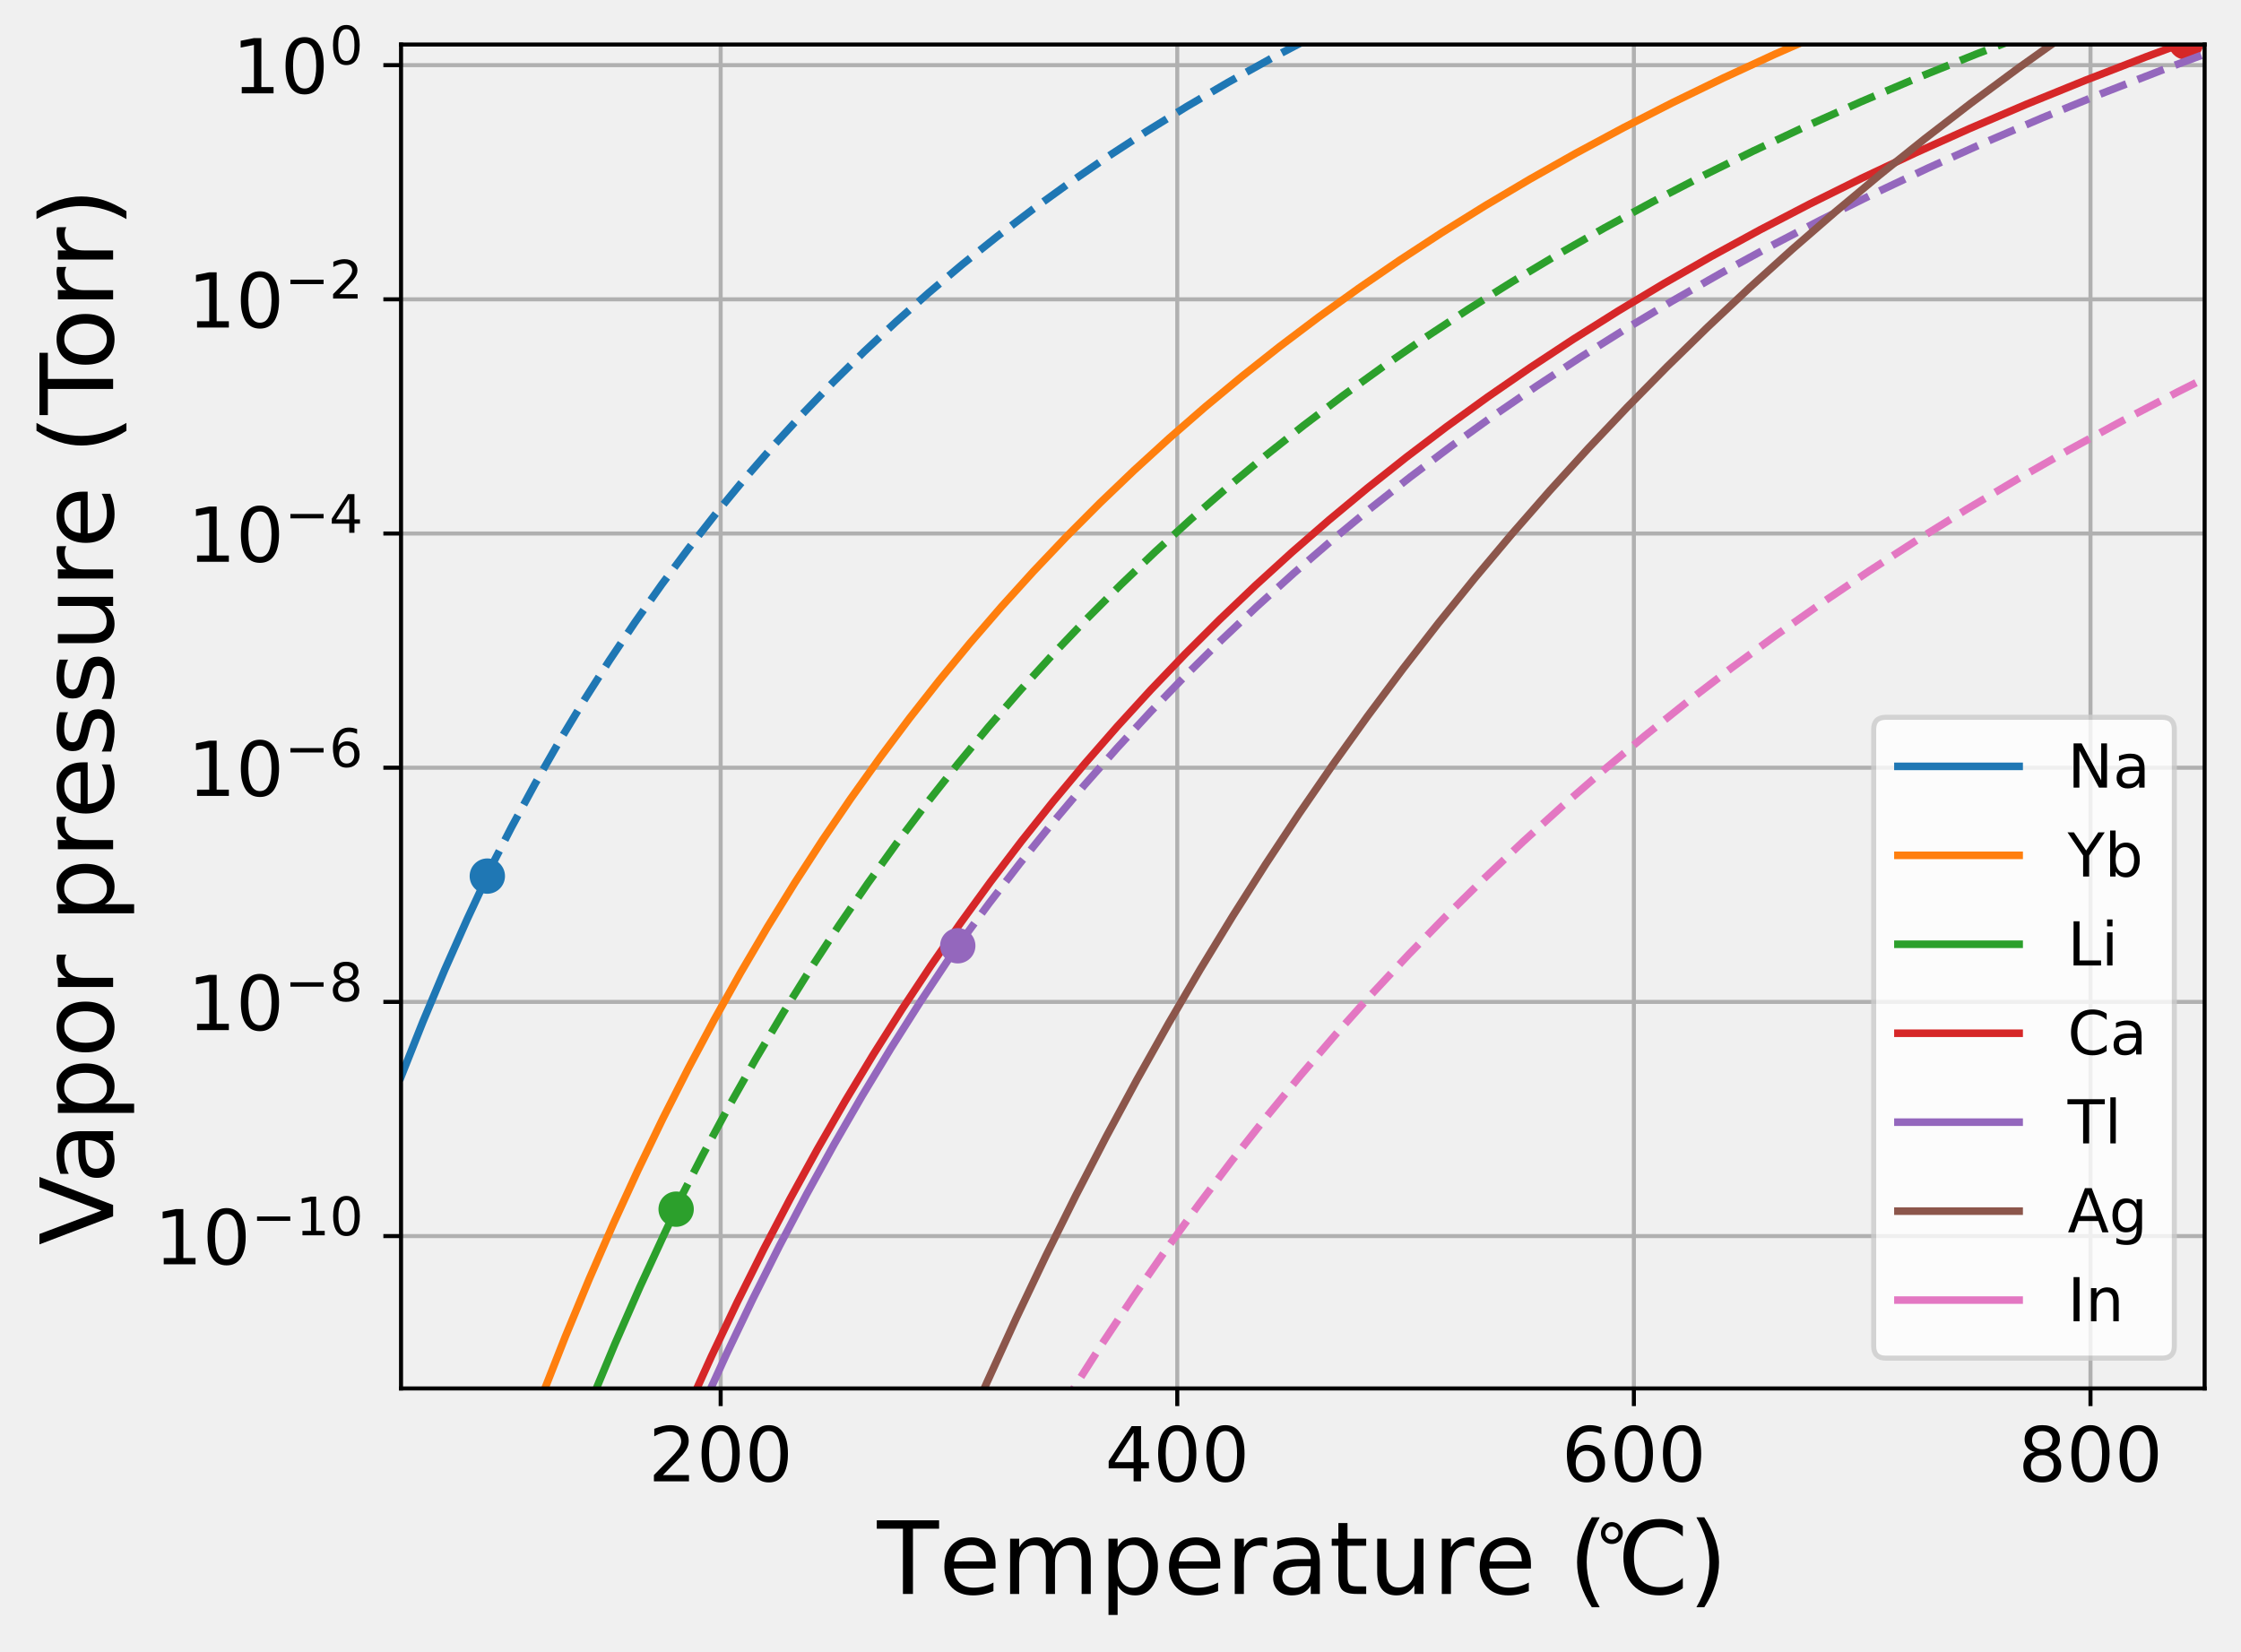
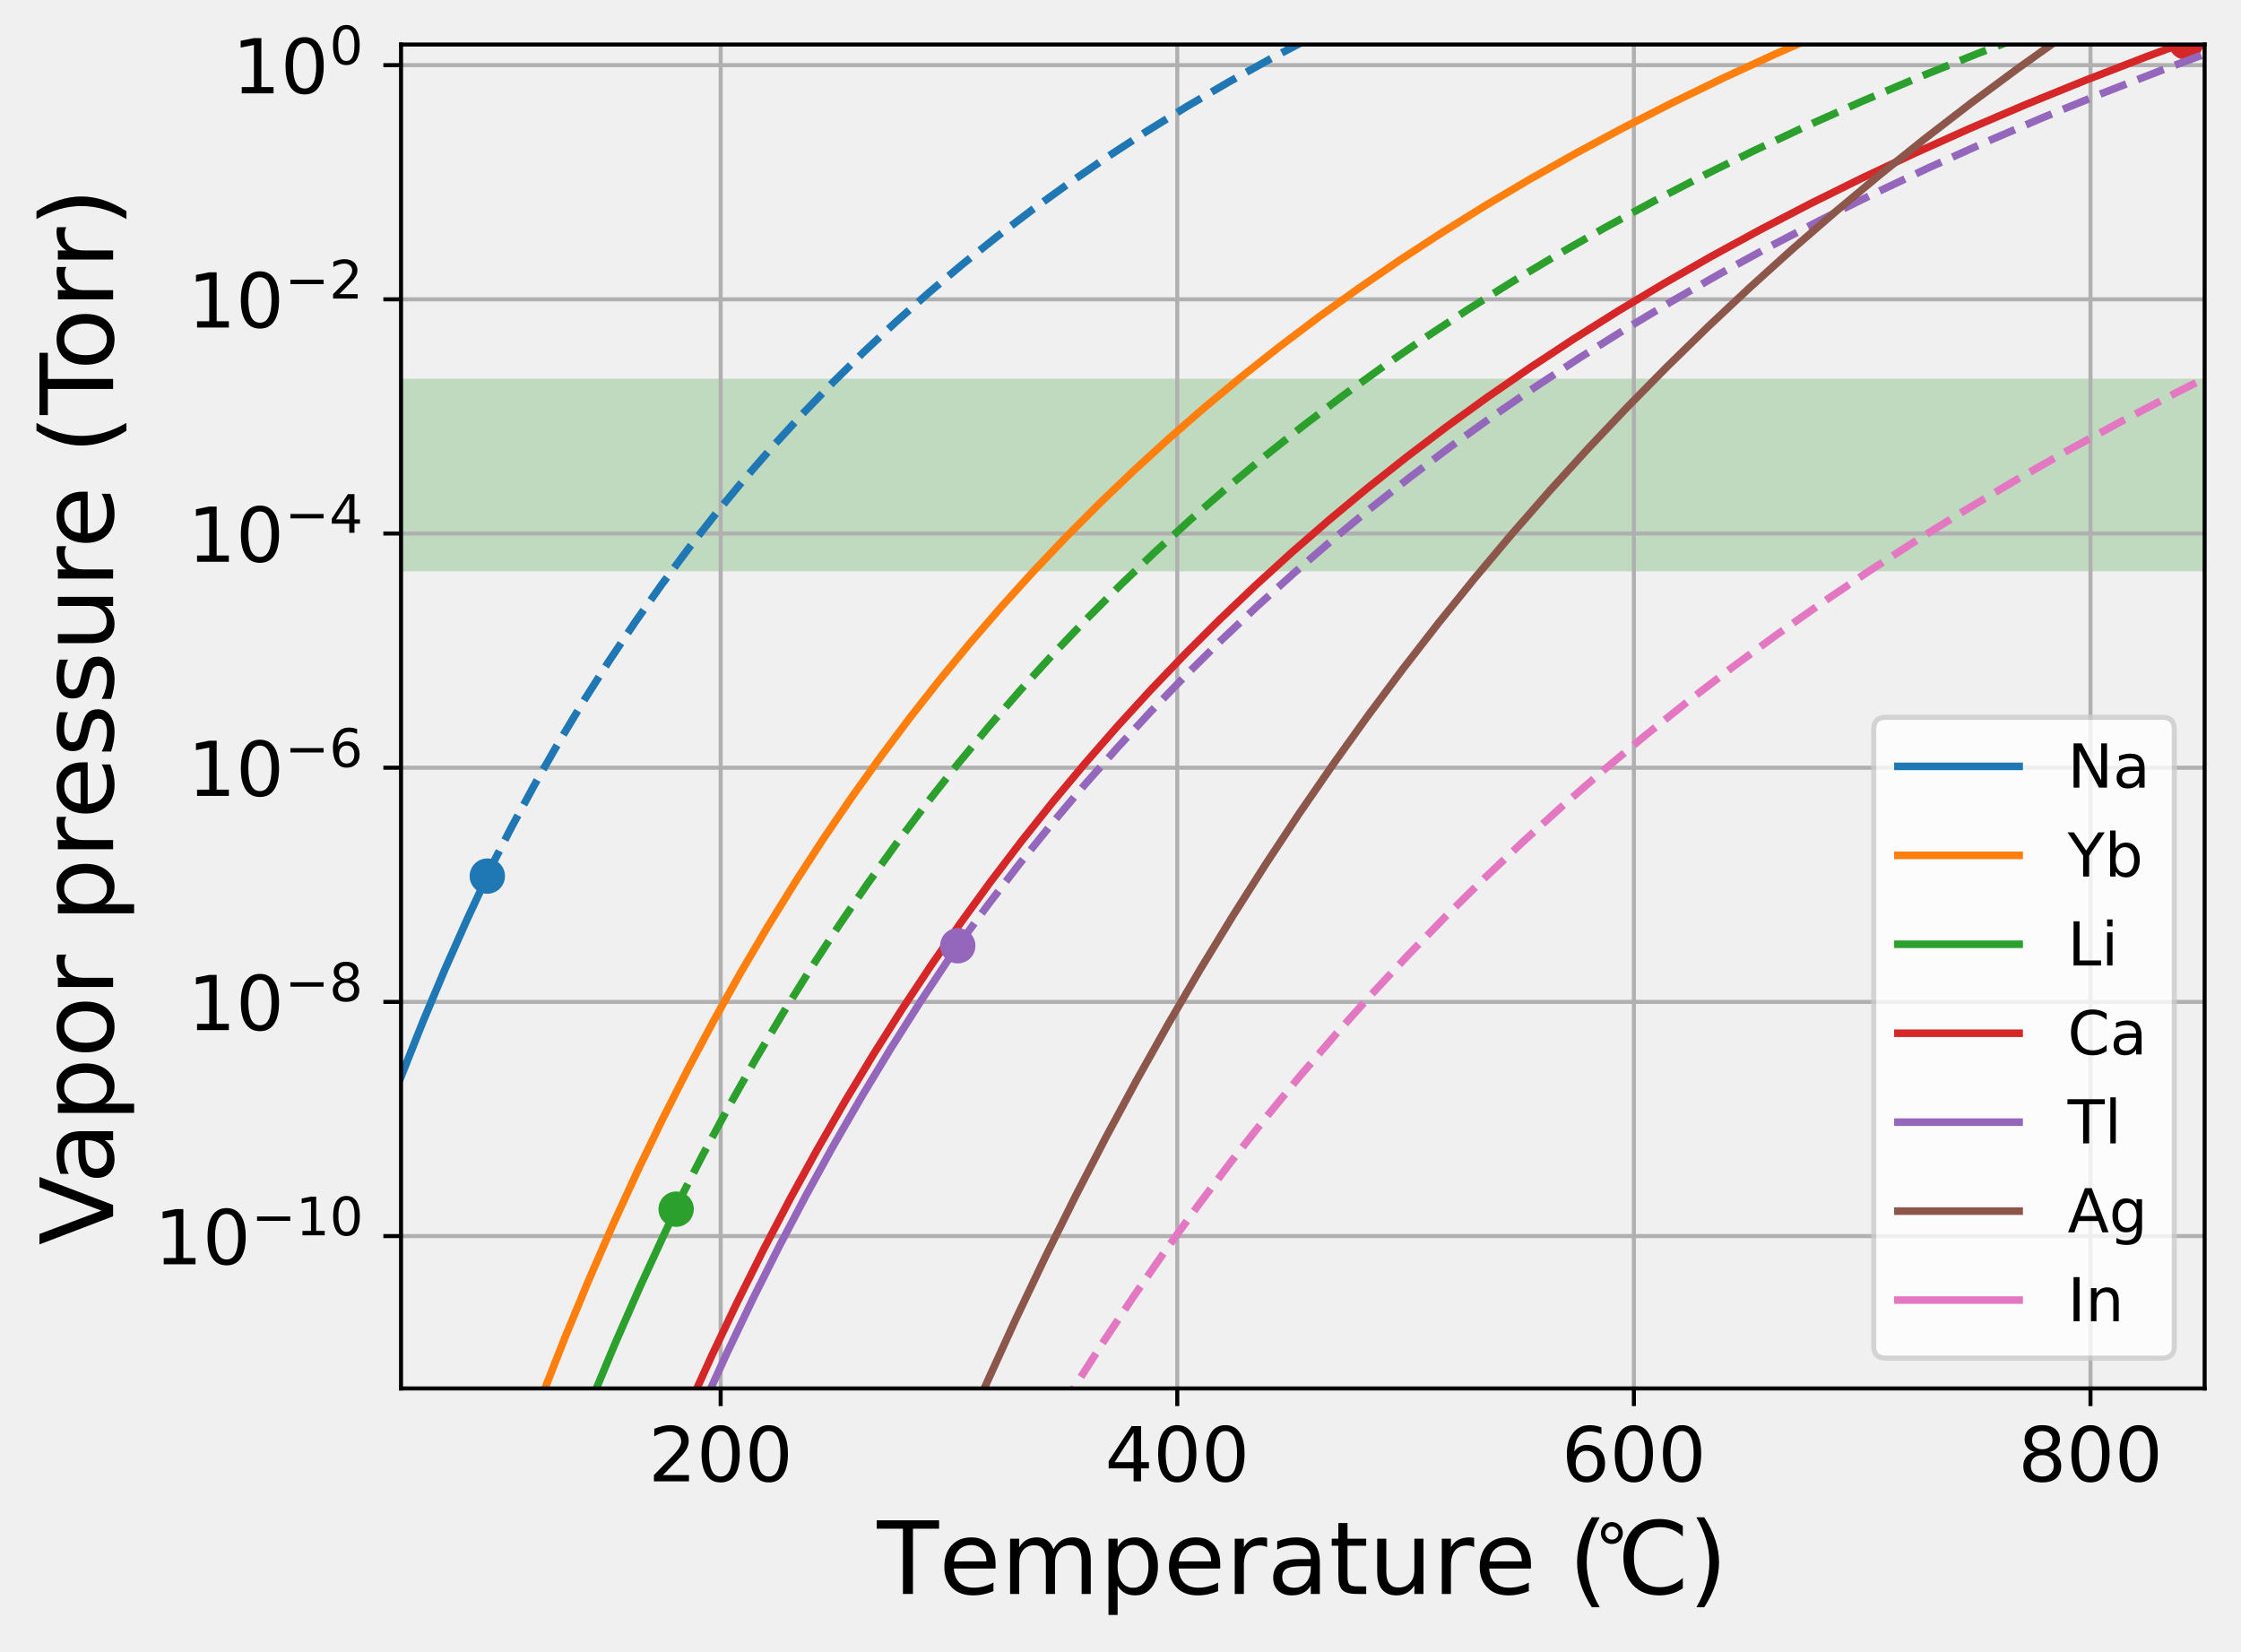
<svg xmlns="http://www.w3.org/2000/svg" xmlns:xlink="http://www.w3.org/1999/xlink" width="443.726pt" height="327.045pt" viewBox="0 0 443.726 327.045" version="1.1">
  <defs>
    <style type="text/css">*{stroke-linejoin: round; stroke-linecap: butt}</style>
  </defs>
  <g id="figure_1">
    <g id="patch_1">
      <path d="M -0 327.045  L 443.726 327.045  L 443.726 0  L -0 0  L -0 327.045  z " style="fill: none" />
    </g>
    <g id="axes_1">
      <g id="patch_2">
        <path d="M 79.406 274.928  L 436.526 274.928  L 436.526 8.816  L 79.406 8.816  L 79.406 274.928  z " style="fill: none" />
+       </g>
+       <g id="patch_3">
+         <path d="M 74.886 112.624  L 441.047 112.624  L 441.047 75.478  L 74.886 75.478  z " clip-path="url(#pdc8a94275d)" style="fill: #008000; opacity: 0.2; stroke: #008000; stroke-linejoin: miter" />
      </g>
      <g id="matplotlib.axis_1">
        <g id="xtick_1">
          <g id="line2d_1">
            <path d="M 142.693 274.928  L 142.693 8.816  " clip-path="url(#pdc8a94275d)" style="fill: none; stroke: #b0b0b0; stroke-width: 0.8; stroke-linecap: square" />
          </g>
          <g id="line2d_2">
            <defs>
              <path id="md39032bed2" d="M 0 0  L 0 3.5  " style="stroke: #000000; stroke-width: 0.8" />
            </defs>
            <g>
              <use xlink:href="#md39032bed2" x="142.693" y="274.928" style="stroke: #000000; stroke-width: 0.8" />
            </g>
          </g>
          <g id="text_1">
            <g transform="translate(128.3777 293.3256) scale(0.15 -0.15)">
              <defs>
                <path id="DejaVuSans-32" d="M 1228 531  L 3431 531  L 3431 0  L 469 0  L 469 531  Q 828 903 1448 1529  Q 2069 2156 2228 2338  Q 2531 2678 2651 2914  Q 2772 3150 2772 3378  Q 2772 3750 2511 3984  Q 2250 4219 1831 4219  Q 1534 4219 1204 4116  Q 875 4013 500 3803  L 500 4441  Q 881 4594 1212 4672  Q 1544 4750 1819 4750  Q 2544 4750 2975 4387  Q 3406 4025 3406 3419  Q 3406 3131 3298 2873  Q 3191 2616 2906 2266  Q 2828 2175 2409 1742  Q 1991 1309 1228 531  z " transform="scale(0.015625)" />
                <path id="DejaVuSans-30" d="M 2034 4250  Q 1547 4250 1301 3770  Q 1056 3291 1056 2328  Q 1056 1369 1301 889  Q 1547 409 2034 409  Q 2525 409 2770 889  Q 3016 1369 3016 2328  Q 3016 3291 2770 3770  Q 2525 4250 2034 4250  z M 2034 4750  Q 2819 4750 3233 4129  Q 3647 3509 3647 2328  Q 3647 1150 3233 529  Q 2819 -91 2034 -91  Q 1250 -91 836 529  Q 422 1150 422 2328  Q 422 3509 836 4129  Q 1250 4750 2034 4750  z " transform="scale(0.015625)" />
              </defs>
              <use xlink:href="#DejaVuSans-32" />
              <use xlink:href="#DejaVuSans-30" x="63.623" />
              <use xlink:href="#DejaVuSans-30" x="127.246" />
            </g>
          </g>
        </g>
        <g id="xtick_2">
          <g id="line2d_3">
            <path d="M 233.103 274.928  L 233.103 8.816  " clip-path="url(#pdc8a94275d)" style="fill: none; stroke: #b0b0b0; stroke-width: 0.8; stroke-linecap: square" />
          </g>
          <g id="line2d_4">
            <g>
              <use xlink:href="#md39032bed2" x="233.103" y="274.928" style="stroke: #000000; stroke-width: 0.8" />
            </g>
          </g>
          <g id="text_2">
            <g transform="translate(218.7878 293.3256) scale(0.15 -0.15)">
              <defs>
                <path id="DejaVuSans-34" d="M 2419 4116  L 825 1625  L 2419 1625  L 2419 4116  z M 2253 4666  L 3047 4666  L 3047 1625  L 3713 1625  L 3713 1100  L 3047 1100  L 3047 0  L 2419 0  L 2419 1100  L 313 1100  L 313 1709  L 2253 4666  z " transform="scale(0.015625)" />
              </defs>
              <use xlink:href="#DejaVuSans-34" />
              <use xlink:href="#DejaVuSans-30" x="63.623" />
              <use xlink:href="#DejaVuSans-30" x="127.246" />
            </g>
          </g>
        </g>
        <g id="xtick_3">
          <g id="line2d_5">
            <path d="M 323.514 274.928  L 323.514 8.816  " clip-path="url(#pdc8a94275d)" style="fill: none; stroke: #b0b0b0; stroke-width: 0.8; stroke-linecap: square" />
          </g>
          <g id="line2d_6">
            <g>
              <use xlink:href="#md39032bed2" x="323.514" y="274.928" style="stroke: #000000; stroke-width: 0.8" />
            </g>
          </g>
          <g id="text_3">
            <g transform="translate(309.198 293.3256) scale(0.15 -0.15)">
              <defs>
                <path id="DejaVuSans-36" d="M 2113 2584  Q 1688 2584 1439 2293  Q 1191 2003 1191 1497  Q 1191 994 1439 701  Q 1688 409 2113 409  Q 2538 409 2786 701  Q 3034 994 3034 1497  Q 3034 2003 2786 2293  Q 2538 2584 2113 2584  z M 3366 4563  L 3366 3988  Q 3128 4100 2886 4159  Q 2644 4219 2406 4219  Q 1781 4219 1451 3797  Q 1122 3375 1075 2522  Q 1259 2794 1537 2939  Q 1816 3084 2150 3084  Q 2853 3084 3261 2657  Q 3669 2231 3669 1497  Q 3669 778 3244 343  Q 2819 -91 2113 -91  Q 1303 -91 875 529  Q 447 1150 447 2328  Q 447 3434 972 4092  Q 1497 4750 2381 4750  Q 2619 4750 2861 4703  Q 3103 4656 3366 4563  z " transform="scale(0.015625)" />
              </defs>
              <use xlink:href="#DejaVuSans-36" />
              <use xlink:href="#DejaVuSans-30" x="63.623" />
              <use xlink:href="#DejaVuSans-30" x="127.246" />
            </g>
          </g>
        </g>
        <g id="xtick_4">
          <g id="line2d_7">
            <path d="M 413.924 274.928  L 413.924 8.816  " clip-path="url(#pdc8a94275d)" style="fill: none; stroke: #b0b0b0; stroke-width: 0.8; stroke-linecap: square" />
          </g>
          <g id="line2d_8">
            <g>
              <use xlink:href="#md39032bed2" x="413.924" y="274.928" style="stroke: #000000; stroke-width: 0.8" />
            </g>
          </g>
          <g id="text_4">
            <g transform="translate(399.6081 293.3256) scale(0.15 -0.15)">
              <defs>
                <path id="DejaVuSans-38" d="M 2034 2216  Q 1584 2216 1326 1975  Q 1069 1734 1069 1313  Q 1069 891 1326 650  Q 1584 409 2034 409  Q 2484 409 2743 651  Q 3003 894 3003 1313  Q 3003 1734 2745 1975  Q 2488 2216 2034 2216  z M 1403 2484  Q 997 2584 770 2862  Q 544 3141 544 3541  Q 544 4100 942 4425  Q 1341 4750 2034 4750  Q 2731 4750 3128 4425  Q 3525 4100 3525 3541  Q 3525 3141 3298 2862  Q 3072 2584 2669 2484  Q 3125 2378 3379 2068  Q 3634 1759 3634 1313  Q 3634 634 3220 271  Q 2806 -91 2034 -91  Q 1263 -91 848 271  Q 434 634 434 1313  Q 434 1759 690 2068  Q 947 2378 1403 2484  z M 1172 3481  Q 1172 3119 1398 2916  Q 1625 2713 2034 2713  Q 2441 2713 2670 2916  Q 2900 3119 2900 3481  Q 2900 3844 2670 4047  Q 2441 4250 2034 4250  Q 1625 4250 1398 4047  Q 1172 3844 1172 3481  z " transform="scale(0.015625)" />
              </defs>
              <use xlink:href="#DejaVuSans-38" />
              <use xlink:href="#DejaVuSans-30" x="63.623" />
              <use xlink:href="#DejaVuSans-30" x="127.246" />
            </g>
          </g>
        </g>
        <g id="text_5">
          <g transform="translate(173.6662 315.6451) scale(0.2 -0.2)">
            <defs>
              <path id="DejaVuSans-54" d="M -19 4666  L 3928 4666  L 3928 4134  L 2272 4134  L 2272 0  L 1638 0  L 1638 4134  L -19 4134  L -19 4666  z " transform="scale(0.015625)" />
              <path id="DejaVuSans-65" d="M 3597 1894  L 3597 1613  L 953 1613  Q 991 1019 1311 708  Q 1631 397 2203 397  Q 2534 397 2845 478  Q 3156 559 3463 722  L 3463 178  Q 3153 47 2828 -22  Q 2503 -91 2169 -91  Q 1331 -91 842 396  Q 353 884 353 1716  Q 353 2575 817 3079  Q 1281 3584 2069 3584  Q 2775 3584 3186 3129  Q 3597 2675 3597 1894  z M 3022 2063  Q 3016 2534 2758 2815  Q 2500 3097 2075 3097  Q 1594 3097 1305 2825  Q 1016 2553 972 2059  L 3022 2063  z " transform="scale(0.015625)" />
              <path id="DejaVuSans-6d" d="M 3328 2828  Q 3544 3216 3844 3400  Q 4144 3584 4550 3584  Q 5097 3584 5394 3201  Q 5691 2819 5691 2113  L 5691 0  L 5113 0  L 5113 2094  Q 5113 2597 4934 2840  Q 4756 3084 4391 3084  Q 3944 3084 3684 2787  Q 3425 2491 3425 1978  L 3425 0  L 2847 0  L 2847 2094  Q 2847 2600 2669 2842  Q 2491 3084 2119 3084  Q 1678 3084 1418 2786  Q 1159 2488 1159 1978  L 1159 0  L 581 0  L 581 3500  L 1159 3500  L 1159 2956  Q 1356 3278 1631 3431  Q 1906 3584 2284 3584  Q 2666 3584 2933 3390  Q 3200 3197 3328 2828  z " transform="scale(0.015625)" />
              <path id="DejaVuSans-70" d="M 1159 525  L 1159 -1331  L 581 -1331  L 581 3500  L 1159 3500  L 1159 2969  Q 1341 3281 1617 3432  Q 1894 3584 2278 3584  Q 2916 3584 3314 3078  Q 3713 2572 3713 1747  Q 3713 922 3314 415  Q 2916 -91 2278 -91  Q 1894 -91 1617 61  Q 1341 213 1159 525  z M 3116 1747  Q 3116 2381 2855 2742  Q 2594 3103 2138 3103  Q 1681 3103 1420 2742  Q 1159 2381 1159 1747  Q 1159 1113 1420 752  Q 1681 391 2138 391  Q 2594 391 2855 752  Q 3116 1113 3116 1747  z " transform="scale(0.015625)" />
              <path id="DejaVuSans-72" d="M 2631 2963  Q 2534 3019 2420 3045  Q 2306 3072 2169 3072  Q 1681 3072 1420 2755  Q 1159 2438 1159 1844  L 1159 0  L 581 0  L 581 3500  L 1159 3500  L 1159 2956  Q 1341 3275 1631 3429  Q 1922 3584 2338 3584  Q 2397 3584 2469 3576  Q 2541 3569 2628 3553  L 2631 2963  z " transform="scale(0.015625)" />
              <path id="DejaVuSans-61" d="M 2194 1759  Q 1497 1759 1228 1600  Q 959 1441 959 1056  Q 959 750 1161 570  Q 1363 391 1709 391  Q 2188 391 2477 730  Q 2766 1069 2766 1631  L 2766 1759  L 2194 1759  z M 3341 1997  L 3341 0  L 2766 0  L 2766 531  Q 2569 213 2275 61  Q 1981 -91 1556 -91  Q 1019 -91 701 211  Q 384 513 384 1019  Q 384 1609 779 1909  Q 1175 2209 1959 2209  L 2766 2209  L 2766 2266  Q 2766 2663 2505 2880  Q 2244 3097 1772 3097  Q 1472 3097 1187 3025  Q 903 2953 641 2809  L 641 3341  Q 956 3463 1253 3523  Q 1550 3584 1831 3584  Q 2591 3584 2966 3190  Q 3341 2797 3341 1997  z " transform="scale(0.015625)" />
              <path id="DejaVuSans-74" d="M 1172 4494  L 1172 3500  L 2356 3500  L 2356 3053  L 1172 3053  L 1172 1153  Q 1172 725 1289 603  Q 1406 481 1766 481  L 2356 481  L 2356 0  L 1766 0  Q 1100 0 847 248  Q 594 497 594 1153  L 594 3053  L 172 3053  L 172 3500  L 594 3500  L 594 4494  L 1172 4494  z " transform="scale(0.015625)" />
              <path id="DejaVuSans-75" d="M 544 1381  L 544 3500  L 1119 3500  L 1119 1403  Q 1119 906 1312 657  Q 1506 409 1894 409  Q 2359 409 2629 706  Q 2900 1003 2900 1516  L 2900 3500  L 3475 3500  L 3475 0  L 2900 0  L 2900 538  Q 2691 219 2414 64  Q 2138 -91 1772 -91  Q 1169 -91 856 284  Q 544 659 544 1381  z M 1991 3584  L 1991 3584  z " transform="scale(0.015625)" />
              <path id="DejaVuSans-20" transform="scale(0.015625)" />
              <path id="DejaVuSans-28" d="M 1984 4856  Q 1566 4138 1362 3434  Q 1159 2731 1159 2009  Q 1159 1288 1364 580  Q 1569 -128 1984 -844  L 1484 -844  Q 1016 -109 783 600  Q 550 1309 550 2009  Q 550 2706 781 3412  Q 1013 4119 1484 4856  L 1984 4856  z " transform="scale(0.015625)" />
              <path id="DejaVuSans-2218" d="M 2003 2603  Q 1753 2603 1581 2429  Q 1409 2256 1409 2006  Q 1409 1759 1581 1589  Q 1753 1419 2003 1419  Q 2253 1419 2425 1589  Q 2597 1759 2597 2006  Q 2597 2253 2423 2428  Q 2250 2603 2003 2603  z M 2003 3006  Q 2203 3006 2387 2929  Q 2572 2853 2706 2709  Q 2850 2569 2922 2390  Q 2994 2212 2994 2006  Q 2994 1594 2705 1308  Q 2416 1022 1997 1022  Q 1575 1022 1294 1303  Q 1013 1584 1013 2006  Q 1013 2425 1300 2715  Q 1588 3006 2003 3006  z " transform="scale(0.015625)" />
              <path id="DejaVuSans-43" d="M 4122 4306  L 4122 3641  Q 3803 3938 3442 4084  Q 3081 4231 2675 4231  Q 1875 4231 1450 3742  Q 1025 3253 1025 2328  Q 1025 1406 1450 917  Q 1875 428 2675 428  Q 3081 428 3442 575  Q 3803 722 4122 1019  L 4122 359  Q 3791 134 3420 21  Q 3050 -91 2638 -91  Q 1578 -91 968 557  Q 359 1206 359 2328  Q 359 3453 968 4101  Q 1578 4750 2638 4750  Q 3056 4750 3426 4639  Q 3797 4528 4122 4306  z " transform="scale(0.015625)" />
              <path id="DejaVuSans-29" d="M 513 4856  L 1013 4856  Q 1481 4119 1714 3412  Q 1947 2706 1947 2009  Q 1947 1309 1714 600  Q 1481 -109 1013 -844  L 513 -844  Q 928 -128 1133 580  Q 1338 1288 1338 2009  Q 1338 2731 1133 3434  Q 928 4138 513 4856  z " transform="scale(0.015625)" />
            </defs>
            <use xlink:href="#DejaVuSans-54" transform="translate(0 0.125)" />
            <use xlink:href="#DejaVuSans-65" transform="translate(61.08398 0.125)" />
            <use xlink:href="#DejaVuSans-6d" transform="translate(122.6074 0.125)" />
            <use xlink:href="#DejaVuSans-70" transform="translate(220.0195 0.125)" />
            <use xlink:href="#DejaVuSans-65" transform="translate(283.4961 0.125)" />
            <use xlink:href="#DejaVuSans-72" transform="translate(345.0195 0.125)" />
            <use xlink:href="#DejaVuSans-61" transform="translate(386.1328 0.125)" />
            <use xlink:href="#DejaVuSans-74" transform="translate(447.4121 0.125)" />
            <use xlink:href="#DejaVuSans-75" transform="translate(486.6211 0.125)" />
            <use xlink:href="#DejaVuSans-72" transform="translate(550 0.125)" />
            <use xlink:href="#DejaVuSans-65" transform="translate(591.1133 0.125)" />
            <use xlink:href="#DejaVuSans-20" transform="translate(652.6367 0.125)" />
            <use xlink:href="#DejaVuSans-28" transform="translate(684.4238 0.125)" />
            <use xlink:href="#DejaVuSans-2218" transform="translate(705.5609 38.40625) scale(0.7)" />
            <use xlink:href="#DejaVuSans-43" transform="translate(733.28 0.125)" />
            <use xlink:href="#DejaVuSans-29" transform="translate(803.1042 0.125)" />
          </g>
        </g>
      </g>
      <g id="matplotlib.axis_2">
        <g id="ytick_1">
          <g id="line2d_9">
            <path d="M 79.406 244.762  L 436.526 244.762  " clip-path="url(#pdc8a94275d)" style="fill: none; stroke: #b0b0b0; stroke-width: 0.8; stroke-linecap: square" />
          </g>
          <g id="line2d_10">
            <defs>
              <path id="m6f3f5b6aff" d="M 0 0  L -3.5 0  " style="stroke: #000000; stroke-width: 0.8" />
            </defs>
            <g>
              <use xlink:href="#m6f3f5b6aff" x="79.406" y="244.762" style="stroke: #000000; stroke-width: 0.8" />
            </g>
          </g>
          <g id="text_6">
            <g transform="translate(30.55625 250.4607) scale(0.15 -0.15)">
              <defs>
                <path id="DejaVuSans-31" d="M 794 531  L 1825 531  L 1825 4091  L 703 3866  L 703 4441  L 1819 4666  L 2450 4666  L 2450 531  L 3481 531  L 3481 0  L 794 0  L 794 531  z " transform="scale(0.015625)" />
                <path id="DejaVuSans-2212" d="M 678 2272  L 4684 2272  L 4684 1741  L 678 1741  L 678 2272  z " transform="scale(0.015625)" />
              </defs>
              <use xlink:href="#DejaVuSans-31" transform="translate(0 0.765625)" />
              <use xlink:href="#DejaVuSans-30" transform="translate(63.62305 0.765625)" />
              <use xlink:href="#DejaVuSans-2212" transform="translate(128.2031 39.04688) scale(0.7)" />
              <use xlink:href="#DejaVuSans-31" transform="translate(186.8555 39.04688) scale(0.7)" />
              <use xlink:href="#DejaVuSans-30" transform="translate(231.3916 39.04688) scale(0.7)" />
            </g>
          </g>
        </g>
        <g id="ytick_2">
          <g id="line2d_11">
            <path d="M 79.406 198.389  L 436.526 198.389  " clip-path="url(#pdc8a94275d)" style="fill: none; stroke: #b0b0b0; stroke-width: 0.8; stroke-linecap: square" />
          </g>
          <g id="line2d_12">
            <g>
              <use xlink:href="#m6f3f5b6aff" x="79.406" y="198.389" style="stroke: #000000; stroke-width: 0.8" />
            </g>
          </g>
          <g id="text_7">
            <g transform="translate(37.15625 204.0881) scale(0.15 -0.15)">
              <use xlink:href="#DejaVuSans-31" transform="translate(0 0.765625)" />
              <use xlink:href="#DejaVuSans-30" transform="translate(63.62305 0.765625)" />
              <use xlink:href="#DejaVuSans-2212" transform="translate(128.2031 39.04688) scale(0.7)" />
              <use xlink:href="#DejaVuSans-38" transform="translate(186.8555 39.04688) scale(0.7)" />
            </g>
          </g>
        </g>
        <g id="ytick_3">
          <g id="line2d_13">
            <path d="M 79.406 152.017  L 436.526 152.017  " clip-path="url(#pdc8a94275d)" style="fill: none; stroke: #b0b0b0; stroke-width: 0.8; stroke-linecap: square" />
          </g>
          <g id="line2d_14">
            <g>
              <use xlink:href="#m6f3f5b6aff" x="79.406" y="152.017" style="stroke: #000000; stroke-width: 0.8" />
            </g>
          </g>
          <g id="text_8">
            <g transform="translate(37.15625 157.7155) scale(0.15 -0.15)">
              <use xlink:href="#DejaVuSans-31" transform="translate(0 0.765625)" />
              <use xlink:href="#DejaVuSans-30" transform="translate(63.62305 0.765625)" />
              <use xlink:href="#DejaVuSans-2212" transform="translate(128.2031 39.04688) scale(0.7)" />
              <use xlink:href="#DejaVuSans-36" transform="translate(186.8555 39.04688) scale(0.7)" />
            </g>
          </g>
        </g>
        <g id="ytick_4">
          <g id="line2d_15">
            <path d="M 79.406 105.644  L 436.526 105.644  " clip-path="url(#pdc8a94275d)" style="fill: none; stroke: #b0b0b0; stroke-width: 0.8; stroke-linecap: square" />
          </g>
          <g id="line2d_16">
            <g>
              <use xlink:href="#m6f3f5b6aff" x="79.406" y="105.644" style="stroke: #000000; stroke-width: 0.8" />
            </g>
          </g>
          <g id="text_9">
            <g transform="translate(37.15625 111.3429) scale(0.15 -0.15)">
              <use xlink:href="#DejaVuSans-31" transform="translate(0 0.684375)" />
              <use xlink:href="#DejaVuSans-30" transform="translate(63.62305 0.684375)" />
              <use xlink:href="#DejaVuSans-2212" transform="translate(128.2031 38.96563) scale(0.7)" />
              <use xlink:href="#DejaVuSans-34" transform="translate(186.8555 38.96563) scale(0.7)" />
            </g>
          </g>
        </g>
        <g id="ytick_5">
          <g id="line2d_17">
            <path d="M 79.406 59.271  L 436.526 59.271  " clip-path="url(#pdc8a94275d)" style="fill: none; stroke: #b0b0b0; stroke-width: 0.8; stroke-linecap: square" />
          </g>
          <g id="line2d_18">
            <g>
              <use xlink:href="#m6f3f5b6aff" x="79.406" y="59.271" style="stroke: #000000; stroke-width: 0.8" />
            </g>
          </g>
          <g id="text_10">
            <g transform="translate(37.15625 64.97026) scale(0.15 -0.15)">
              <use xlink:href="#DejaVuSans-31" transform="translate(0 0.765625)" />
              <use xlink:href="#DejaVuSans-30" transform="translate(63.62305 0.765625)" />
              <use xlink:href="#DejaVuSans-2212" transform="translate(128.2031 39.04688) scale(0.7)" />
              <use xlink:href="#DejaVuSans-32" transform="translate(186.8555 39.04688) scale(0.7)" />
            </g>
          </g>
        </g>
        <g id="ytick_6">
          <g id="line2d_19">
            <path d="M 79.406 12.899  L 436.526 12.899  " clip-path="url(#pdc8a94275d)" style="fill: none; stroke: #b0b0b0; stroke-width: 0.8; stroke-linecap: square" />
          </g>
          <g id="line2d_20">
            <g>
              <use xlink:href="#m6f3f5b6aff" x="79.406" y="12.899" style="stroke: #000000; stroke-width: 0.8" />
            </g>
          </g>
          <g id="text_11">
            <g transform="translate(46.00625 18.59766) scale(0.15 -0.15)">
              <use xlink:href="#DejaVuSans-31" transform="translate(0 0.765625)" />
              <use xlink:href="#DejaVuSans-30" transform="translate(63.62305 0.765625)" />
              <use xlink:href="#DejaVuSans-30" transform="translate(128.2031 39.04688) scale(0.7)" />
            </g>
          </g>
        </g>
        <g id="text_12">
          <g transform="translate(22.39688 246.5594) rotate(-90) scale(0.2 -0.2)">
            <defs>
              <path id="DejaVuSans-56" d="M 1831 0  L 50 4666  L 709 4666  L 2188 738  L 3669 4666  L 4325 4666  L 2547 0  L 1831 0  z " transform="scale(0.015625)" />
              <path id="DejaVuSans-6f" d="M 1959 3097  Q 1497 3097 1228 2736  Q 959 2375 959 1747  Q 959 1119 1226 758  Q 1494 397 1959 397  Q 2419 397 2687 759  Q 2956 1122 2956 1747  Q 2956 2369 2687 2733  Q 2419 3097 1959 3097  z M 1959 3584  Q 2709 3584 3137 3096  Q 3566 2609 3566 1747  Q 3566 888 3137 398  Q 2709 -91 1959 -91  Q 1206 -91 779 398  Q 353 888 353 1747  Q 353 2609 779 3096  Q 1206 3584 1959 3584  z " transform="scale(0.015625)" />
              <path id="DejaVuSans-73" d="M 2834 3397  L 2834 2853  Q 2591 2978 2328 3040  Q 2066 3103 1784 3103  Q 1356 3103 1142 2972  Q 928 2841 928 2578  Q 928 2378 1081 2264  Q 1234 2150 1697 2047  L 1894 2003  Q 2506 1872 2764 1633  Q 3022 1394 3022 966  Q 3022 478 2636 193  Q 2250 -91 1575 -91  Q 1294 -91 989 -36  Q 684 19 347 128  L 347 722  Q 666 556 975 473  Q 1284 391 1588 391  Q 1994 391 2212 530  Q 2431 669 2431 922  Q 2431 1156 2273 1281  Q 2116 1406 1581 1522  L 1381 1569  Q 847 1681 609 1914  Q 372 2147 372 2553  Q 372 3047 722 3315  Q 1072 3584 1716 3584  Q 2034 3584 2315 3537  Q 2597 3491 2834 3397  z " transform="scale(0.015625)" />
            </defs>
            <use xlink:href="#DejaVuSans-56" />
            <use xlink:href="#DejaVuSans-61" x="60.658" />
            <use xlink:href="#DejaVuSans-70" x="121.938" />
            <use xlink:href="#DejaVuSans-6f" x="185.414" />
            <use xlink:href="#DejaVuSans-72" x="246.596" />
            <use xlink:href="#DejaVuSans-20" x="287.709" />
            <use xlink:href="#DejaVuSans-70" x="319.496" />
            <use xlink:href="#DejaVuSans-72" x="382.973" />
            <use xlink:href="#DejaVuSans-65" x="421.836" />
            <use xlink:href="#DejaVuSans-73" x="483.359" />
            <use xlink:href="#DejaVuSans-73" x="535.459" />
            <use xlink:href="#DejaVuSans-75" x="587.559" />
            <use xlink:href="#DejaVuSans-72" x="650.938" />
            <use xlink:href="#DejaVuSans-65" x="689.801" />
            <use xlink:href="#DejaVuSans-20" x="751.324" />
            <use xlink:href="#DejaVuSans-28" x="783.111" />
            <use xlink:href="#DejaVuSans-54" x="822.125" />
            <use xlink:href="#DejaVuSans-6f" x="866.209" />
            <use xlink:href="#DejaVuSans-72" x="927.391" />
            <use xlink:href="#DejaVuSans-72" x="966.754" />
            <use xlink:href="#DejaVuSans-29" x="1007.867" />
          </g>
        </g>
      </g>
      <g id="line2d_21">
        <path d="M 79.406 213.209  L 83.702 202.395  L 88.074 191.986  L 92.525 181.962  L 96.491 173.478  L 96.491 173.478  " clip-path="url(#pdc8a94275d)" style="fill: none; stroke: #1f77b4; stroke-width: 1.5; stroke-linecap: square" />
      </g>
      <g id="line2d_22">
        <path d="M 96.491 173.478  L 96.627 172.852  L 101.252 163.845  L 105.979 155.126  L 110.774 146.744  L 115.671 138.627  L 120.67 130.769  L 125.771 123.162  L 131.008 115.751  L 136.347 108.581  L 141.822 101.601  L 147.399 94.851  L 153.113 88.284  L 158.962 81.899  L 164.947 75.692  L 171.102 69.629  L 177.428 63.712  L 183.923 57.94  L 190.588 52.315  L 197.458 46.811  L 204.497 41.454  L 211.775 36.197  L 219.256 31.066  L 226.976 26.043  L 234.933 21.129  L 243.163 16.31  L 251.665 11.589  L 260.472 6.953  L 269.586 2.409  L 276.758 -1  L 276.758 -1  " clip-path="url(#pdc8a94275d)" style="fill: none; stroke-dasharray: 5.55,2.4; stroke-dashoffset: 0; stroke: #1f77b4; stroke-width: 1.5" />
      </g>
      <g id="line2d_23">
        <defs>
          <path id="mcceb8b8273" d="M 0 3  C 0.796 3 1.559 2.684 2.121 2.121  C 2.684 1.559 3 0.796 3 0  C 3 -0.796 2.684 -1.559 2.121 -2.121  C 1.559 -2.684 0.796 -3 0 -3  C -0.796 -3 -1.559 -2.684 -2.121 -2.121  C -2.684 -1.559 -3 -0.796 -3 0  C -3 0.796 -2.684 1.559 -2.121 2.121  C -1.559 2.684 -0.796 3 0 3  z " style="stroke: #1f77b4" />
        </defs>
        <g clip-path="url(#pdc8a94275d)">
          <use xlink:href="#mcceb8b8273" x="96.491" y="173.478" style="fill: #1f77b4; stroke: #1f77b4" />
        </g>
      </g>
      <g id="line2d_24">
        <path d="M 89.503 328.045  L 93.841 314.431  L 98.261 301.283  L 102.751 288.62  L 107.309 276.422  L 111.937 264.667  L 116.668 253.255  L 121.468 242.256  L 126.337 231.651  L 131.275 221.424  L 136.317 211.49  L 141.428 201.908  L 146.643 192.602  L 151.961 183.565  L 157.383 174.791  L 162.873 166.325  L 168.502 158.055  L 174.235 150.029  L 180.071 142.241  L 186.011 134.682  L 192.089 127.307  L 198.305 120.114  L 204.659 113.103  L 211.151 106.27  L 217.781 99.615  L 224.584 93.103  L 231.526 86.766  L 238.639 80.571  L 245.926 74.521  L 253.42 68.587  L 261.121 62.774  L 269.029 57.085  L 277.144 51.521  L 285.501 46.062  L 294.1 40.712  L 302.941 35.474  L 312.057 30.331  L 321.45 25.289  L 331.154 20.334  L 341.169 15.471  L 351.494 10.705  L 362.165 6.025  L 373.216 1.422  L 379.267 -1  L 379.267 -1  " clip-path="url(#pdc8a94275d)" style="fill: none; stroke: #ff7f0e; stroke-width: 1.5; stroke-linecap: square" />
      </g>
      <g id="line2d_25">
        <path d="M 0 0  " clip-path="url(#pdc8a94275d)" style="fill: none; stroke-dasharray: 5.55,2.4; stroke-dashoffset: 0; stroke: #ff7f0e; stroke-width: 1.5" />
      </g>
      <g id="line2d_26">
        <defs>
          <path id="mff6e4f8517" d="M 0 3  C 0.796 3 1.559 2.684 2.121 2.121  C 2.684 1.559 3 0.796 3 0  C 3 -0.796 2.684 -1.559 2.121 -2.121  C 1.559 -2.684 0.796 -3 0 -3  C -0.796 -3 -1.559 -2.684 -2.121 -2.121  C -2.684 -1.559 -3 -0.796 -3 0  C -3 0.796 -2.684 1.559 -2.121 2.121  C -1.559 2.684 -0.796 3 0 3  z " style="stroke: #ff7f0e" />
        </defs>
        <g clip-path="url(#pdc8a94275d)" />
      </g>
      <g id="line2d_27">
        <path d="M 98.478 328.045  L 102.99 314.748  L 107.577 301.917  L 112.234 289.545  L 116.969 277.598  L 121.779 266.059  L 126.671 254.9  L 131.639 244.117  L 133.878 239.429  L 133.878 239.429  " clip-path="url(#pdc8a94275d)" style="fill: none; stroke: #2ca02c; stroke-width: 1.5; stroke-linecap: square" />
      </g>
      <g id="line2d_28">
        <path d="M 133.878 239.429  L 134.03 238.648  L 139.145 228.683  L 144.351 219.027  L 149.648 209.669  L 155.036 200.601  L 160.514 191.812  L 166.114 183.249  L 171.804 174.951  L 177.615 166.868  L 183.548 158.997  L 189.601 151.334  L 195.776 143.877  L 202.072 136.62  L 208.519 129.527  L 215.117 122.599  L 221.867 115.834  L 228.768 109.232  L 235.851 102.766  L 243.085 96.462  L 250.5 90.294  L 258.128 84.239  L 265.937 78.324  L 273.958 72.528  L 282.221 66.831  L 290.696 61.259  L 299.413 55.794  L 308.403 50.42  L 317.665 45.144  L 327.199 39.968  L 337.036 34.882  L 347.206 29.875  L 357.709 24.953  L 368.545 20.122  L 379.744 15.373  L 391.336 10.699  L 403.353 6.095  L 415.793 1.568  L 423.146 -1  L 423.146 -1  " clip-path="url(#pdc8a94275d)" style="fill: none; stroke-dasharray: 5.55,2.4; stroke-dashoffset: 0; stroke: #2ca02c; stroke-width: 1.5" />
      </g>
      <g id="line2d_29">
        <defs>
          <path id="m5b2af9e1fb" d="M 0 3  C 0.796 3 1.559 2.684 2.121 2.121  C 2.684 1.559 3 0.796 3 0  C 3 -0.796 2.684 -1.559 2.121 -2.121  C 1.559 -2.684 0.796 -3 0 -3  C -0.796 -3 -1.559 -2.684 -2.121 -2.121  C -2.684 -1.559 -3 -0.796 -3 0  C -3 0.796 -2.684 1.559 -2.121 2.121  C -1.559 2.684 -0.796 3 0 3  z " style="stroke: #2ca02c" />
        </defs>
        <g clip-path="url(#pdc8a94275d)">
          <use xlink:href="#m5b2af9e1fb" x="133.878" y="239.429" style="fill: #2ca02c; stroke: #2ca02c" />
        </g>
      </g>
      <g id="line2d_30">
        <path d="M 116.454 328.045  L 121.187 315.32  L 125.994 303.028  L 130.872 291.162  L 135.82 279.703  L 140.875 268.559  L 146 257.796  L 151.196 247.4  L 156.498 237.288  L 161.871 227.518  L 167.35 218.016  L 172.899 208.834  L 178.555 199.904  L 184.316 191.219  L 190.184 182.776  L 196.158 174.568  L 202.237 166.59  L 208.459 158.792  L 214.786 151.217  L 221.254 143.818  L 227.864 136.594  L 234.615 129.546  L 241.508 122.671  L 248.578 115.935  L 255.788 109.37  L 263.176 102.946  L 270.74 96.662  L 278.481 90.521  L 286.434 84.494  L 294.599 78.587  L 302.977 72.802  L 311.566 67.14  L 320.403 61.581  L 329.487 56.13  L 338.854 50.77  L 348.468 45.524  L 358.401 40.359  L 368.616 35.298  L 379.15 30.327  L 390.037 25.436  L 401.277 20.631  L 412.906 15.903  L 424.924 11.258  L 432.842 8.323  L 432.842 8.323  " clip-path="url(#pdc8a94275d)" style="fill: none; stroke: #d62728; stroke-width: 1.5; stroke-linecap: square" />
      </g>
      <g id="line2d_31">
        <path d="M 432.842 8.323  L 436.526 6.99  L 436.526 6.99  " clip-path="url(#pdc8a94275d)" style="fill: none; stroke-dasharray: 5.55,2.4; stroke-dashoffset: 0; stroke: #d62728; stroke-width: 1.5" />
      </g>
      <g id="line2d_32">
        <defs>
          <path id="m2c75f8ed43" d="M 0 3  C 0.796 3 1.559 2.684 2.121 2.121  C 2.684 1.559 3 0.796 3 0  C 3 -0.796 2.684 -1.559 2.121 -2.121  C 1.559 -2.684 0.796 -3 0 -3  C -0.796 -3 -1.559 -2.684 -2.121 -2.121  C -2.684 -1.559 -3 -0.796 -3 0  C -3 0.796 -2.684 1.559 -2.121 2.121  C -1.559 2.684 -0.796 3 0 3  z " style="stroke: #d62728" />
        </defs>
        <g clip-path="url(#pdc8a94275d)">
          <use xlink:href="#m2c75f8ed43" x="432.842" y="8.323" style="fill: #d62728; stroke: #d62728" />
        </g>
      </g>
      <g id="line2d_33">
        <path d="M 119.08 328.045  L 123.879 315.244  L 128.762 302.847  L 133.712 290.884  L 138.75 279.288  L 143.866 268.07  L 149.058 257.215  L 154.339 246.689  L 159.708 236.481  L 165.165 226.58  L 170.721 216.958  L 176.376 207.608  L 182.131 198.522  L 187.985 189.694  L 189.639 187.272  L 189.639 187.272  " clip-path="url(#pdc8a94275d)" style="fill: none; stroke: #9467bd; stroke-width: 1.5; stroke-linecap: square" />
      </g>
      <g id="line2d_34">
        <path d="M 189.639 187.272  L 189.738 187.168  L 195.787 178.942  L 201.96 170.925  L 208.256 163.112  L 214.676 155.5  L 221.219 148.086  L 227.91 140.839  L 234.75 133.76  L 241.737 126.847  L 248.898 120.076  L 256.206 113.47  L 263.712 106.986  L 271.391 100.646  L 279.268 94.432  L 287.342 88.346  L 295.638 82.371  L 304.157 76.511  L 312.897 70.768  L 321.885 65.13  L 331.144 59.584  L 340.675 54.137  L 350.477 48.79  L 360.576 43.536  L 370.996 38.367  L 381.736 33.287  L 392.823 28.291  L 404.28 23.372  L 416.107 18.537  L 428.353 13.772  L 436.526 10.72  L 436.526 10.72  " clip-path="url(#pdc8a94275d)" style="fill: none; stroke-dasharray: 5.55,2.4; stroke-dashoffset: 0; stroke: #9467bd; stroke-width: 1.5" />
      </g>
      <g id="line2d_35">
        <defs>
          <path id="ma833c5b6ac" d="M 0 3  C 0.796 3 1.559 2.684 2.121 2.121  C 2.684 1.559 3 0.796 3 0  C 3 -0.796 2.684 -1.559 2.121 -2.121  C 1.559 -2.684 0.796 -3 0 -3  C -0.796 -3 -1.559 -2.684 -2.121 -2.121  C -2.684 -1.559 -3 -0.796 -3 0  C -3 0.796 -2.684 1.559 -2.121 2.121  C -1.559 2.684 -0.796 3 0 3  z " style="stroke: #9467bd" />
        </defs>
        <g clip-path="url(#pdc8a94275d)">
          <use xlink:href="#ma833c5b6ac" x="189.639" y="187.272" style="fill: #9467bd; stroke: #9467bd" />
        </g>
      </g>
      <g id="line2d_36">
        <path d="M 173.194 328.045  L 178.624 313.889  L 184.16 300.073  L 189.767 286.673  L 195.446 273.673  L 201.232 260.981  L 207.089 248.667  L 213.018 236.716  L 219.054 225.047  L 225.161 213.72  L 231.376 202.66  L 237.698 191.864  L 244.126 181.324  L 250.627 171.093  L 257.234 161.104  L 263.949 151.354  L 270.806 141.789  L 277.771 132.456  L 284.842 123.349  L 292.057 114.421  L 299.378 105.712  L 306.843 97.178  L 314.45 88.817  L 322.201 80.629  L 330.13 72.576  L 338.201 64.695  L 346.452 56.952  L 354.845 49.379  L 363.416 41.944  L 372.167 34.647  L 381.131 27.461  L 390.275 20.417  L 399.632 13.488  L 409.204 6.676  L 419.026 -0.041  L 420.461 -1  L 420.461 -1  " clip-path="url(#pdc8a94275d)" style="fill: none; stroke: #8c564b; stroke-width: 1.5; stroke-linecap: square" />
      </g>
      <g id="line2d_37">
        <path d="M 0 0  " clip-path="url(#pdc8a94275d)" style="fill: none; stroke: #e377c2; stroke-width: 1.5; stroke-linecap: square" />
      </g>
      <g id="line2d_38">
        <path d="M 182.816 328.045  L 188.466 317.023  L 194.235 306.254  L 200.097 295.779  L 206.053 285.59  L 212.103 275.679  L 218.247 266.037  L 224.517 256.612  L 230.881 247.445  L 237.37 238.488  L 243.984 229.736  L 250.693 221.228  L 257.527 212.918  L 264.518 204.767  L 271.634 196.811  L 278.907 189.015  L 286.305 181.409  L 293.86 173.96  L 301.571 166.669  L 309.471 159.505  L 317.528 152.5  L 325.772 145.625  L 334.205 138.883  L 342.857 132.251  L 351.697 125.754  L 360.757 119.373  L 370.036 113.109  L 379.566 106.943  L 389.347 100.881  L 399.378 94.925  L 409.692 89.061  L 420.288 83.292  L 431.197 77.608  L 436.526 74.919  L 436.526 74.919  " clip-path="url(#pdc8a94275d)" style="fill: none; stroke-dasharray: 5.55,2.4; stroke-dashoffset: 0; stroke: #e377c2; stroke-width: 1.5" />
      </g>
      <g id="line2d_39">
        <defs>
          <path id="meedd8fa705" d="M 0 3  C 0.796 3 1.559 2.684 2.121 2.121  C 2.684 1.559 3 0.796 3 0  C 3 -0.796 2.684 -1.559 2.121 -2.121  C 1.559 -2.684 0.796 -3 0 -3  C -0.796 -3 -1.559 -2.684 -2.121 -2.121  C -2.684 -1.559 -3 -0.796 -3 0  C -3 0.796 -2.684 1.559 -2.121 2.121  C -1.559 2.684 -0.796 3 0 3  z " style="stroke: #e377c2" />
        </defs>
        <g clip-path="url(#pdc8a94275d)">
          <use xlink:href="#meedd8fa705" x="123.074" y="484.192" style="fill: #e377c2; stroke: #e377c2" />
        </g>
      </g>
-       <g id="patch_3">
+       <g id="patch_4">
        <path d="M 79.406 274.928  L 79.406 8.816  " style="fill: none; stroke: #000000; stroke-width: 0.8; stroke-linejoin: miter; stroke-linecap: square" />
      </g>
-       <g id="patch_4">
+       <g id="patch_5">
        <path d="M 436.526 274.928  L 436.526 8.816  " style="fill: none; stroke: #000000; stroke-width: 0.8; stroke-linejoin: miter; stroke-linecap: square" />
      </g>
-       <g id="patch_5">
+       <g id="patch_6">
        <path d="M 79.406 274.928  L 436.526 274.928  " style="fill: none; stroke: #000000; stroke-width: 0.8; stroke-linejoin: miter; stroke-linecap: square" />
      </g>
-       <g id="patch_6">
+       <g id="patch_7">
        <path d="M 79.406 8.816  L 436.526 8.816  " style="fill: none; stroke: #000000; stroke-width: 0.8; stroke-linejoin: miter; stroke-linecap: square" />
      </g>
      <g id="legend_1">
-         <g id="patch_7">
+         <g id="patch_8">
          <path d="M 373.395 268.928  L 428.126 268.928  Q 430.526 268.928 430.526 266.528  L 430.526 144.432  Q 430.526 142.032 428.126 142.032  L 373.395 142.032  Q 370.995 142.032 370.995 144.432  L 370.995 266.528  Q 370.995 268.928 373.395 268.928  z " style="fill: #ffffff; opacity: 0.8; stroke: #cccccc; stroke-linejoin: miter" />
        </g>
        <g id="line2d_40">
          <path d="M 375.795 151.75  L 387.795 151.75  L 399.795 151.75  " style="fill: none; stroke: #1f77b4; stroke-width: 1.5; stroke-linecap: square" />
        </g>
        <g id="text_13">
          <g transform="translate(409.395 155.9498) scale(0.12 -0.12)">
            <defs>
              <path id="DejaVuSans-4e" d="M 628 4666  L 1478 4666  L 3547 763  L 3547 4666  L 4159 4666  L 4159 0  L 3309 0  L 1241 3903  L 1241 0  L 628 0  L 628 4666  z " transform="scale(0.015625)" />
            </defs>
            <use xlink:href="#DejaVuSans-4e" />
            <use xlink:href="#DejaVuSans-61" x="74.805" />
          </g>
        </g>
        <g id="line2d_41">
          <path d="M 375.795 169.364  L 387.795 169.364  L 399.795 169.364  " style="fill: none; stroke: #ff7f0e; stroke-width: 1.5; stroke-linecap: square" />
        </g>
        <g id="text_14">
          <g transform="translate(409.395 173.5635) scale(0.12 -0.12)">
            <defs>
              <path id="DejaVuSans-59" d="M -13 4666  L 666 4666  L 1959 2747  L 3244 4666  L 3922 4666  L 2272 2222  L 2272 0  L 1638 0  L 1638 2222  L -13 4666  z " transform="scale(0.015625)" />
              <path id="DejaVuSans-62" d="M 3116 1747  Q 3116 2381 2855 2742  Q 2594 3103 2138 3103  Q 1681 3103 1420 2742  Q 1159 2381 1159 1747  Q 1159 1113 1420 752  Q 1681 391 2138 391  Q 2594 391 2855 752  Q 3116 1113 3116 1747  z M 1159 2969  Q 1341 3281 1617 3432  Q 1894 3584 2278 3584  Q 2916 3584 3314 3078  Q 3713 2572 3713 1747  Q 3713 922 3314 415  Q 2916 -91 2278 -91  Q 1894 -91 1617 61  Q 1341 213 1159 525  L 1159 0  L 581 0  L 581 4863  L 1159 4863  L 1159 2969  z " transform="scale(0.015625)" />
            </defs>
            <use xlink:href="#DejaVuSans-59" />
            <use xlink:href="#DejaVuSans-62" x="61.084" />
          </g>
        </g>
        <g id="line2d_42">
          <path d="M 375.795 186.977  L 387.795 186.977  L 399.795 186.977  " style="fill: none; stroke: #2ca02c; stroke-width: 1.5; stroke-linecap: square" />
        </g>
        <g id="text_15">
          <g transform="translate(409.395 191.1773) scale(0.12 -0.12)">
            <defs>
              <path id="DejaVuSans-4c" d="M 628 4666  L 1259 4666  L 1259 531  L 3531 531  L 3531 0  L 628 0  L 628 4666  z " transform="scale(0.015625)" />
              <path id="DejaVuSans-69" d="M 603 3500  L 1178 3500  L 1178 0  L 603 0  L 603 3500  z M 603 4863  L 1178 4863  L 1178 4134  L 603 4134  L 603 4863  z " transform="scale(0.015625)" />
            </defs>
            <use xlink:href="#DejaVuSans-4c" />
            <use xlink:href="#DejaVuSans-69" x="55.713" />
          </g>
        </g>
        <g id="line2d_43">
          <path d="M 375.795 204.591  L 387.795 204.591  L 399.795 204.591  " style="fill: none; stroke: #d62728; stroke-width: 1.5; stroke-linecap: square" />
        </g>
        <g id="text_16">
          <g transform="translate(409.395 208.791) scale(0.12 -0.12)">
            <use xlink:href="#DejaVuSans-43" />
            <use xlink:href="#DejaVuSans-61" x="69.824" />
          </g>
        </g>
        <g id="line2d_44">
          <path d="M 375.795 222.205  L 387.795 222.205  L 399.795 222.205  " style="fill: none; stroke: #9467bd; stroke-width: 1.5; stroke-linecap: square" />
        </g>
        <g id="text_17">
          <g transform="translate(409.395 226.4048) scale(0.12 -0.12)">
            <defs>
              <path id="DejaVuSans-6c" d="M 603 4863  L 1178 4863  L 1178 0  L 603 0  L 603 4863  z " transform="scale(0.015625)" />
            </defs>
            <use xlink:href="#DejaVuSans-54" />
            <use xlink:href="#DejaVuSans-6c" x="61.084" />
          </g>
        </g>
        <g id="line2d_45">
          <path d="M 375.795 239.819  L 387.795 239.819  L 399.795 239.819  " style="fill: none; stroke: #8c564b; stroke-width: 1.5; stroke-linecap: square" />
        </g>
        <g id="text_18">
          <g transform="translate(409.395 244.0185) scale(0.12 -0.12)">
            <defs>
              <path id="DejaVuSans-41" d="M 2188 4044  L 1331 1722  L 3047 1722  L 2188 4044  z M 1831 4666  L 2547 4666  L 4325 0  L 3669 0  L 3244 1197  L 1141 1197  L 716 0  L 50 0  L 1831 4666  z " transform="scale(0.015625)" />
              <path id="DejaVuSans-67" d="M 2906 1791  Q 2906 2416 2648 2759  Q 2391 3103 1925 3103  Q 1463 3103 1205 2759  Q 947 2416 947 1791  Q 947 1169 1205 825  Q 1463 481 1925 481  Q 2391 481 2648 825  Q 2906 1169 2906 1791  z M 3481 434  Q 3481 -459 3084 -895  Q 2688 -1331 1869 -1331  Q 1566 -1331 1297 -1286  Q 1028 -1241 775 -1147  L 775 -588  Q 1028 -725 1275 -790  Q 1522 -856 1778 -856  Q 2344 -856 2625 -561  Q 2906 -266 2906 331  L 2906 616  Q 2728 306 2450 153  Q 2172 0 1784 0  Q 1141 0 747 490  Q 353 981 353 1791  Q 353 2603 747 3093  Q 1141 3584 1784 3584  Q 2172 3584 2450 3431  Q 2728 3278 2906 2969  L 2906 3500  L 3481 3500  L 3481 434  z " transform="scale(0.015625)" />
            </defs>
            <use xlink:href="#DejaVuSans-41" />
            <use xlink:href="#DejaVuSans-67" x="68.408" />
          </g>
        </g>
        <g id="line2d_46">
          <path d="M 375.795 257.432  L 387.795 257.432  L 399.795 257.432  " style="fill: none; stroke: #e377c2; stroke-width: 1.5; stroke-linecap: square" />
        </g>
        <g id="text_19">
          <g transform="translate(409.395 261.6323) scale(0.12 -0.12)">
            <defs>
              <path id="DejaVuSans-49" d="M 628 4666  L 1259 4666  L 1259 0  L 628 0  L 628 4666  z " transform="scale(0.015625)" />
              <path id="DejaVuSans-6e" d="M 3513 2113  L 3513 0  L 2938 0  L 2938 2094  Q 2938 2591 2744 2837  Q 2550 3084 2163 3084  Q 1697 3084 1428 2787  Q 1159 2491 1159 1978  L 1159 0  L 581 0  L 581 3500  L 1159 3500  L 1159 2956  Q 1366 3272 1645 3428  Q 1925 3584 2291 3584  Q 2894 3584 3203 3211  Q 3513 2838 3513 2113  z " transform="scale(0.015625)" />
            </defs>
            <use xlink:href="#DejaVuSans-49" />
            <use xlink:href="#DejaVuSans-6e" x="29.492" />
          </g>
        </g>
      </g>
    </g>
  </g>
  <defs>
    <clipPath id="pdc8a94275d">
      <rect x="79.406" y="8.816" width="357.12" height="266.112" />
    </clipPath>
  </defs>
</svg>
